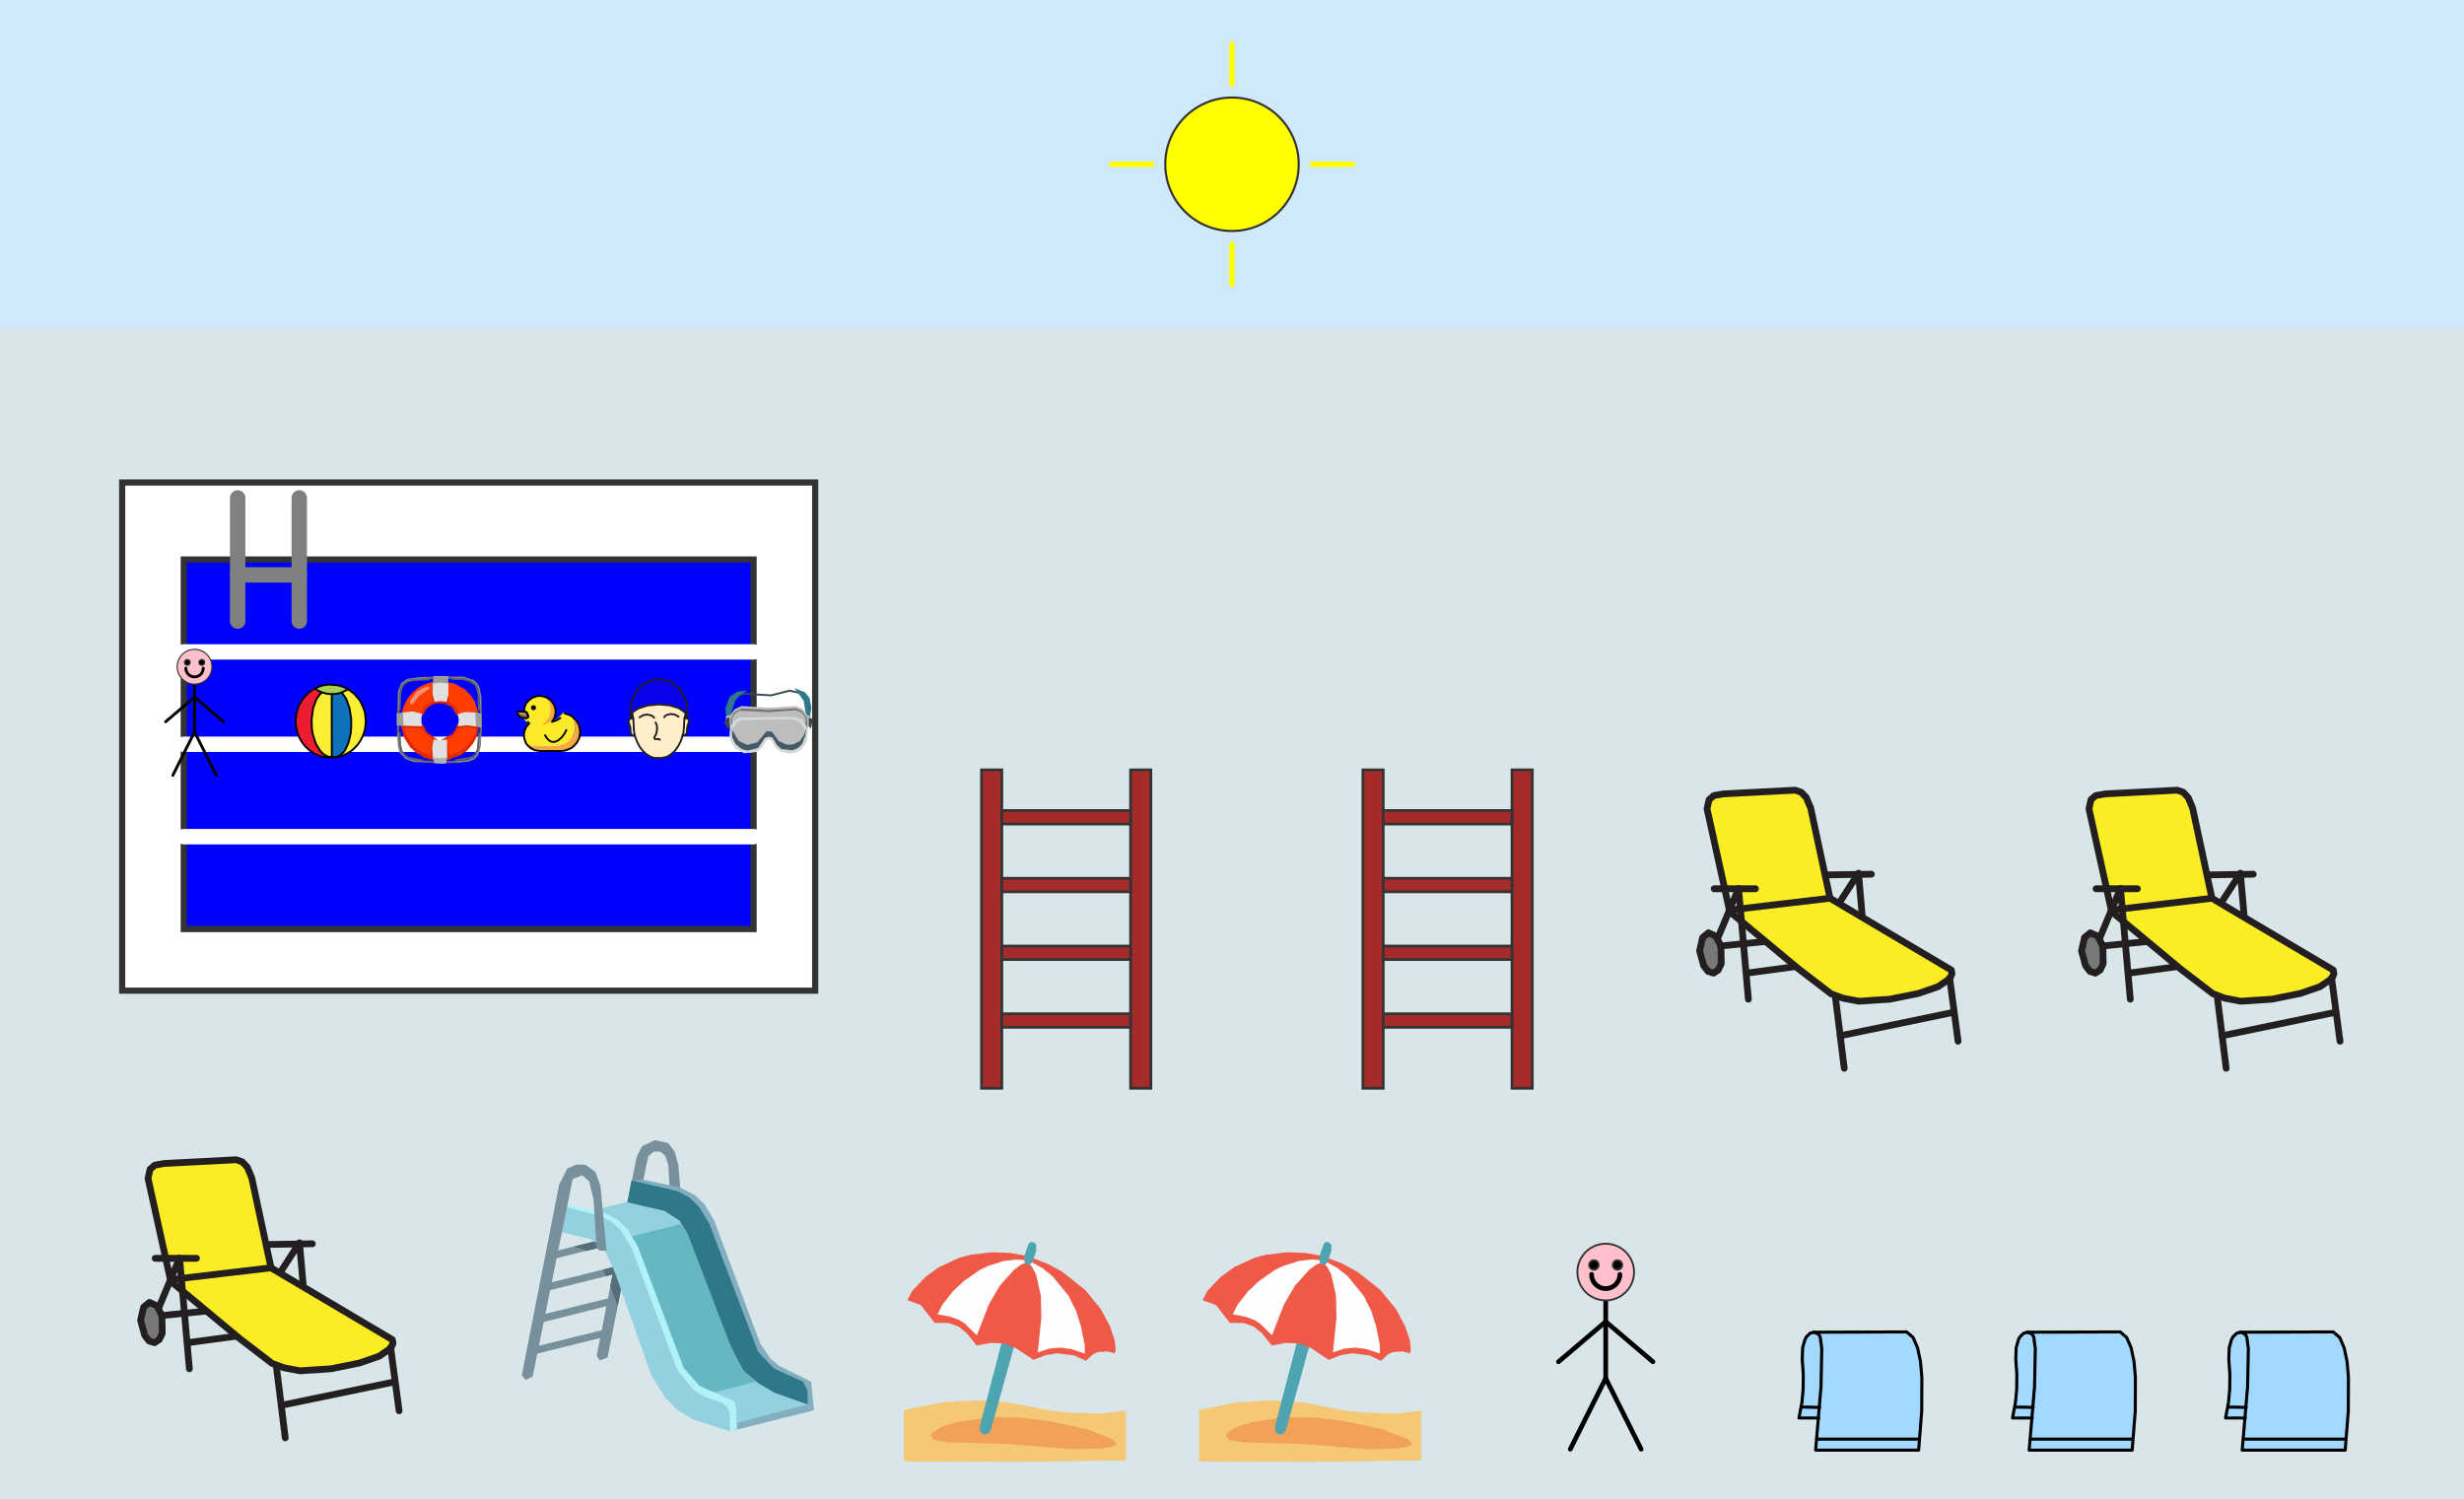
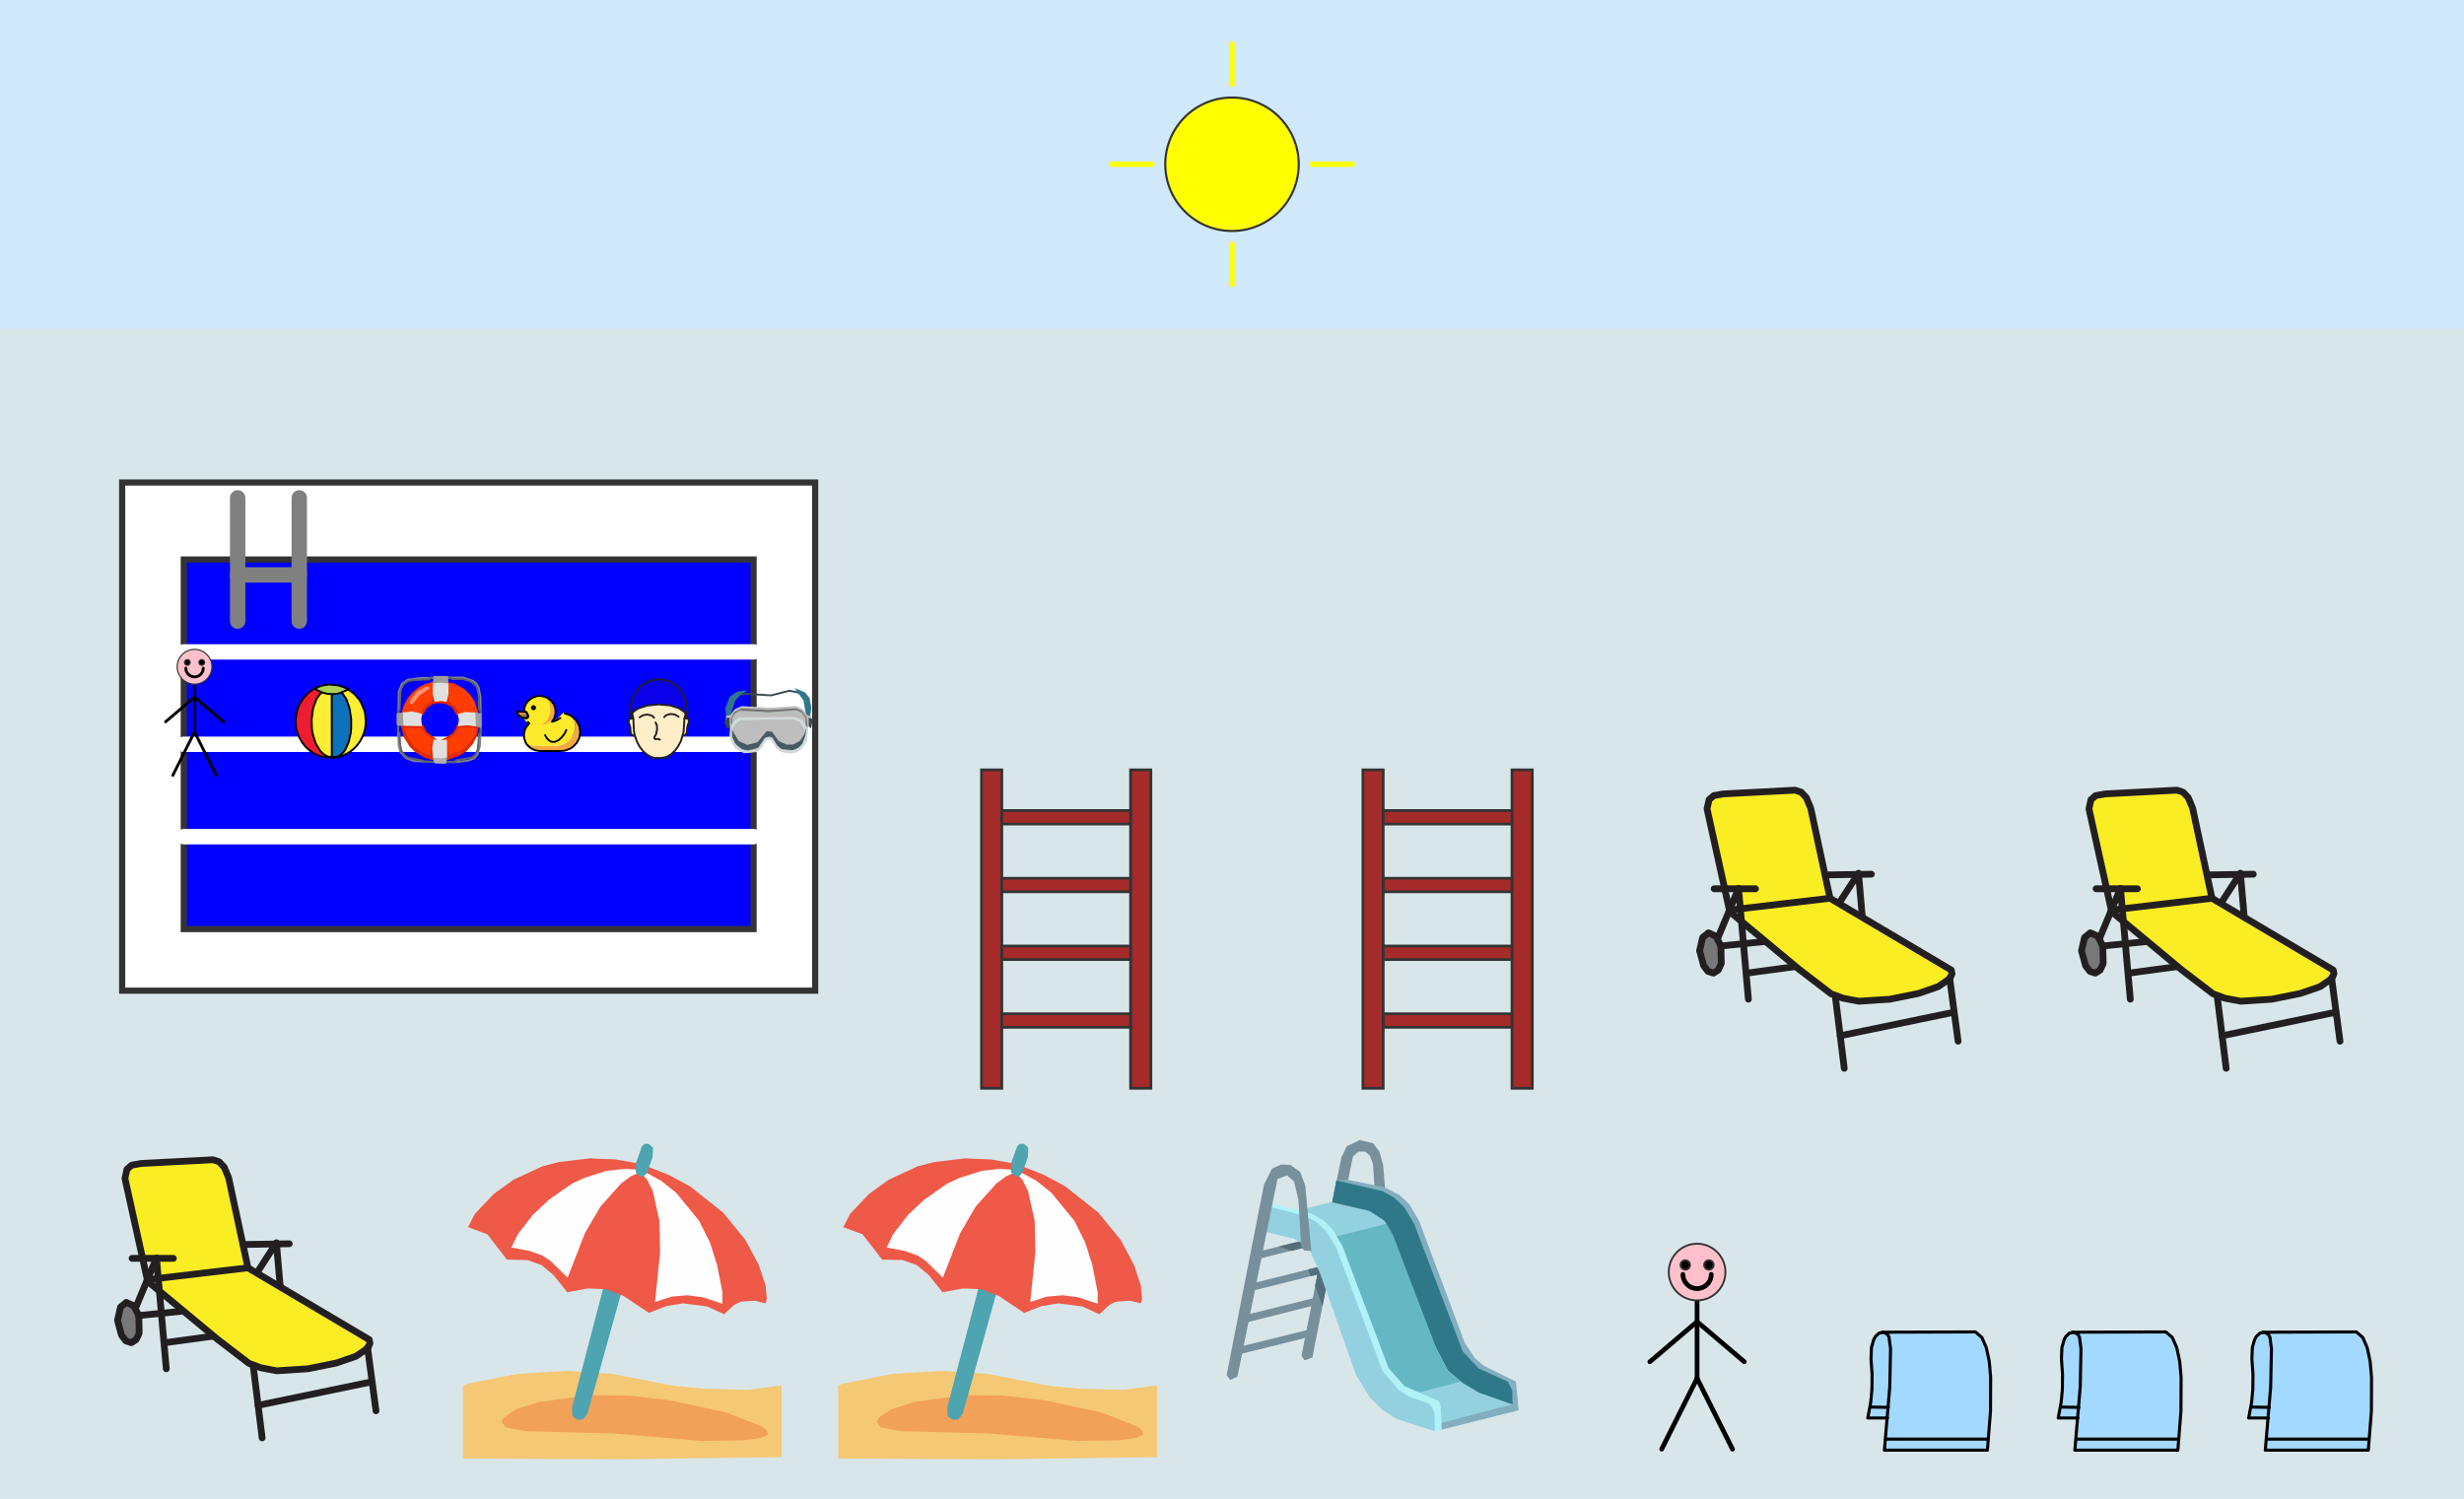
<svg xmlns="http://www.w3.org/2000/svg" viewBox="0 0 480 292" width="480" height="292">
  <rect width="480" height="292" fill="#cfe8fa" />
  <rect y="64" width="480" height="228" fill="#d8e6ea" />
  <defs>
    <symbol id="o-sun" viewBox="0 0 100 100">
      <polyline points="50,5 50,20" fill="none" stroke="yellow" stroke-width="2" stroke-linecap="round" stroke-linejoin="round" />
      <polyline points="50,80 50,95" fill="none" stroke="yellow" stroke-width="2" stroke-linecap="round" stroke-linejoin="round" />
      <polyline points="5,50 20,50" fill="none" stroke="yellow" stroke-width="2" stroke-linecap="round" stroke-linejoin="round" />
      <polyline points="80,50 95,50" fill="none" stroke="yellow" stroke-width="2" stroke-linecap="round" stroke-linejoin="round" />
      <ellipse cx="50" cy="50" rx="25" ry="25" fill="yellow" stroke="#333" stroke-width="0.8" />
    </symbol>
    <symbol id="o-pool" viewBox="0 0 100 100">
      <rect x="5" y="20" width="90" height="66" fill="white" stroke="#333" stroke-width="0.8" />
      <rect x="13" y="30" width="74" height="48" fill="blue" stroke="#333" stroke-width="0.8" />
      <polyline points="13,42 87,42" fill="none" stroke="white" stroke-width="2" stroke-linecap="round" stroke-linejoin="round" />
      <polyline points="13,54 87,54" fill="none" stroke="white" stroke-width="2" stroke-linecap="round" stroke-linejoin="round" />
      <polyline points="13,66 87,66" fill="none" stroke="white" stroke-width="2" stroke-linecap="round" stroke-linejoin="round" />
      <polyline points="20,22 20,38" fill="none" stroke="grey" stroke-width="2" stroke-linecap="round" stroke-linejoin="round" />
      <polyline points="28,22 28,38" fill="none" stroke="grey" stroke-width="2" stroke-linecap="round" stroke-linejoin="round" />
      <polyline points="20,32 28,32" fill="none" stroke="grey" stroke-width="2" stroke-linecap="round" stroke-linejoin="round" />
    </symbol>
    <symbol id="o-person" viewBox="0 0 100 100">
      <polyline points="50,29 50,62" fill="none" stroke="black" stroke-width="2" stroke-linecap="round" stroke-linejoin="round" />
      <polyline points="50,38 30,55" fill="none" stroke="black" stroke-width="2" stroke-linecap="round" stroke-linejoin="round" />
      <polyline points="50,38 70,55" fill="none" stroke="black" stroke-width="2" stroke-linecap="round" stroke-linejoin="round" />
      <polyline points="50,62 35,92" fill="none" stroke="black" stroke-width="2" stroke-linecap="round" stroke-linejoin="round" />
      <polyline points="50,62 65,92" fill="none" stroke="black" stroke-width="2" stroke-linecap="round" stroke-linejoin="round" />
      <ellipse cx="50" cy="17" rx="12" ry="12" fill="pink" stroke="#333" stroke-width="0.8" />
      <ellipse cx="45" cy="14" rx="2" ry="2" fill="black" stroke="#333" stroke-width="0.8" />
      <ellipse cx="55" cy="14" rx="2" ry="2" fill="black" stroke="#333" stroke-width="0.8" />
      <path d="M44 18 A6 6 0 0 0 56 18" fill="none" stroke="black" stroke-width="2" stroke-linecap="round" stroke-linejoin="round" />
    </symbol>
    <symbol id="o-ball_beach" viewBox="0 0 100 100">
      <polygon points="69.8,17.9 73,20.1 78.7,25.4 83.3,31.9 85.1,35.5 87.6,43.2 88.2,47.3 88,57.3 86.9,62.7 85,67.8 82.5,72.6 79.4,76.9 75.8,80.7 71.7,84 67.2,86.6 62.3,88.6 57.1,89.9 62.3,87.1 66.7,81.7 70.2,73.9 72.4,64.3 72.9,58.9 72.9,49.2 71.1,37.7 67.7,28.1 63,21.3" fill="#FBEE34" />
      <polygon points="73,53.3 72.9,58.9 71.4,69.3 70.2,73.9 66.7,81.7 62.3,87.1 59.7,88.8 56.1,89.8 52.4,89.3 52.3,23 57.5,22.7 63,21.3 66.3,25.5 69,31.1 71.1,37.7 72.5,45.2" fill="#0D72BA" />
      <polygon points="63,21.3 55.4,22.9 47.6,22.6 40.5,20.6 34.4,17 40.8,14.4 45.9,13.2 51.2,12.8 57.2,13.3 62.8,14.7 69.8,17.9" fill="#ABD153" />
      <polygon points="57,89.7 51.2,90.4 45.2,89.8 39.5,88.4 34.1,86 29.3,82.9 24.9,79 21.2,74.5 18.2,69.4 15.9,63.8 14.5,57.9 14,51.6 14.3,47.1 16.1,38.7 17.7,34.7 22,27.6 27.6,21.6 34.4,17 37.6,19.2 41.7,21 36.1,28.3 33.5,34.4 31.8,41.6 30.9,53.8 31.3,59.7 33.5,70.4 37.5,79.3 42.8,85.8 45.9,88 49.1,89.3 54.7,89.9" fill="#ED1D31" />
      <polygon points="52.4,89.3 55.7,89.8 54.7,89.9 49.1,89.3 45.9,88 42.8,85.8 40,82.9 35.3,75.1 33.5,70.4 31.3,59.7 31,49.6 32.6,37.9 36.1,28.3 41.7,21 46.6,22.4 52.3,23" fill="#FBEE34" />
      <polyline points="69.8,17.9 76,22.6 81.2,28.5 83.3,31.9 86.5,39.2 87.6,43.2 88.4,51.6 88,57.3 86.9,62.7 85,67.8 82.5,72.6 79.4,76.9 75.8,80.7 71.7,84 67.2,86.6 62.3,88.6 54.2,90.2 45.2,89.8 39.5,88.4 34.1,86 29.3,82.9 24.9,79 21.2,74.5 18.2,69.4 15.9,63.8 14.5,57.9 14,51.6 15,42.8 17.7,34.7 22,27.6 27.6,21.6 30.9,19.1 39.1,14.9 44.1,13.5 49.4,12.8 59.1,13.7 64.6,15.4 69.8,17.9" fill="none" stroke="#000000" stroke-width="2" stroke-linecap="round" stroke-linejoin="round" />
      <polyline points="55.7,89.8 49.1,89.3 45.9,88 42.8,85.8 40,82.9 35.3,75.1 32.2,65.2 31.3,59.7 31,49.6 32.6,37.9 36.1,28.3 39.5,23.4 41.5,21.4" fill="none" stroke="#000000" stroke-width="2" stroke-linecap="round" stroke-linejoin="round" />
      <polyline points="52.4,89.3 56.1,89.8 59.7,88.8 64.6,84.7 66.7,81.7 70.2,73.9 72.4,64.3 72.9,58.9 72.9,49.2 71.1,37.7 67.7,28.1 62.9,21.2" fill="none" stroke="#000000" stroke-width="2" stroke-linecap="round" stroke-linejoin="round" />
      <polyline points="34.2,16.7 37.6,19.2 42.6,21.4 47.6,22.6 52.3,23 57.5,22.7 61.9,21.6 70.2,17.7" fill="none" stroke="#000000" stroke-width="2" stroke-linecap="round" stroke-linejoin="round" />
      <polyline points="52.3,23.3 52.4,89.3" fill="none" stroke="#000000" stroke-width="2" stroke-linecap="round" stroke-linejoin="round" />
    </symbol>
    <symbol id="o-ring_buoy" viewBox="0 0 100 100">
      <polyline points="52.4,95 22.6,93.8 14.4,90.6 8.8,84.6 7,78.1 6.2,64 7,20.5 10.3,12 16.2,7.8 29.9,5.9 75.1,5.4 86,9.1 89.2,12 91.5,16 93.4,25.3 94,55.6 92.8,78.2 90.3,87 86.6,91.1 80.5,93.4 68.9,94.8 52.4,95" fill="none" stroke="#858585" stroke-width="2" stroke-linecap="round" stroke-linejoin="round" />
      <polyline points="93.8,42.8 93.7,39.7 91.9,39.6 91.5,24.1 90.1,16.8 87.6,12.8 82.5,9.2 74.8,7 63.1,6.9 63.1,5.4 39.2,5.7 39.2,7.4 21.5,8.1 15.8,9.7 11.9,12.8 9.7,16.7 8.6,22.4 7.8,39.8 6.1,39.9 6.2,63.8 7.8,63.9 8.4,76.4 9.9,83.1 13.3,87.8 17.3,90.5 32.2,93.3 32.3,94.7 67.2,94.9 67.2,93.1 84,90.3 88.2,87.1 90.7,81.1 91.9,64.8 93.7,64.7 93.8,42.8" fill="none" stroke="#5F6468" stroke-width="2" stroke-linecap="round" stroke-linejoin="round" />
      <polygon points="26.3,37.7 27,45.8 33,44.8 36.6,38.3 42,34.1 48,32.6 55.6,33.1 63.3,36.9 68.1,45 80.1,46.8 73.5,25.9 57.1,17.8 38.3,19.3" fill="#DE2B01" />
      <polygon points="24.4,50.4 9.3,56.2 12.4,68.7 18.8,79.1 25.2,84.9 34.1,90.3 42.3,92.7 59.3,92.5 72.6,87.6 79.2,82.8 85.2,76 89,69.1 91.3,60.4 91.5,55.2 69,54.3 66.6,61 63.5,64.9 49.9,72.7 36.6,63.2 32.7,55.2" fill="#DE2B01" />
      <polygon points="50.9,9.2 43.2,9.9 33.8,12.8 27.4,16.3 21.4,21.4 16.5,27.3 11.9,35.9 9.8,44.3 10.2,52 11.9,52.8 17,51.6 30.2,43.5 34.8,35.2 42.4,30.3 42.5,19.6 46.5,18 59.8,18.9 60,30.5 67.5,36.7 71.7,45.3 91.6,44.3 87.3,30.7 83,24 76.5,17.6 66,11.8" fill="#FF3D00" />
      <polygon points="14.5,45.1 11.3,42.4 4.7,43.3 4.7,55 5.5,56.5 11.8,56.5" fill="#9D9D9D" />
      <polygon points="44.7,88.7 43.1,90.3 44.7,96.3 55.3,96.7 57.2,95.9 58.2,90.1" fill="#B0B0B0" />
      <polygon points="83.4,46.4 88,42.5 94.4,43.5 94.6,58.9 88.2,56.8" fill="#9D9D9D" />
      <polygon points="44.4,14 43,11.7 43.6,3.7 59.2,3.8 59.5,11.6" fill="#9D9D9D" />
      <polygon points="26,20.4 19.7,28.4 18.8,32.3 19.7,33.8 21.9,33.2 28.9,24.4 39.6,17 38.9,14.9 35.3,15.2" fill="#FF9270" />
      <polygon points="43,11.7 51.1,10.7 59.5,11.6 59.6,23.2 57.6,31.1 52,30.3 44.8,31 42.8,22.8" fill="#E0E0E0" />
      <polygon points="69.3,44.1 77.4,41.9 88,42.5 88.7,57.2 79.3,56 69.6,56.9 70.6,50.2" fill="#E0E0E0" />
      <polygon points="43.9,70.9 50.8,71.8 58.1,71.1 58.2,90.1 52,90.9 43.1,90.3 42.3,79.6" fill="#E0E0E0" />
      <polygon points="11.3,42.4 21.4,41.3 31.8,43.9 30.8,48.9 31.4,56.9 11.9,56.5" fill="#E0E0E0" />
      <polygon points="13,58.8 30.9,59.2 36,66 43.4,70.7 41.2,77.8 40.7,87.4 30.9,84.1 22.9,78.4 15.8,68.3" fill="#FF3D00" />
      <polygon points="70.4,59 65.3,66.9 58.1,71.1 60.4,87.7 69.9,84.2 77.6,79.4 84.2,71.9 87.8,65.1 89.1,60 87.7,59.4 79.7,57.9" fill="#FF3D00" />
    </symbol>
    <symbol id="o-rubber_duck" viewBox="0 0 100 100">
      <polygon points="83.3,63.1 82.4,69.2 79.7,74.5 75.6,78.8 73.1,80.5 67.4,82.7 63.1,83.2 36.9,82.8 33.5,81.7 30.6,80 25.9,74.9 30.3,76.9 35.1,77.6 58.8,77.6 62.1,77.1 67.7,75 70.2,73.3 74.3,69 77,63.6 77.7,60.6 77.8,55.1 76.7,50.7 74.7,46.6 78.9,50.5 81,53.7 82.9,59.1" fill="#F4AA41" />
      <polygon points="78,57.5 77,63.6 74.3,69 70.2,73.3 65,76.3 57.6,77.6 34.1,77.6 28.5,76.3 25.9,74.9 23.8,68.3 24.7,60.9 26.6,57.1 29.4,54 27.8,54.2 23.7,49.1 23.6,48.6 27.3,48.2 28.3,46.5 26.6,42.2 23.7,41.5 24.7,35.7 28.6,29.8 33.5,26.3 40.5,24.9 47.2,26.2 53.4,30.8 56,34.9 57,38.1 56.8,45.6 53.4,52.3 59.2,48.8 65.7,42.4 67,42.4 74.7,46.6 77.1,51.7" fill="#FCEA2B" />
      <polygon points="28.2,46.9 27.5,46.8 27.9,45.7 20.6,44.5 16.8,43.2 16.6,41.5 26,41.8 27,42.9" fill="#F4AA41" />
      <polygon points="27.9,45.7 26.4,48.5 23.2,48.2 19.3,46.6 17.8,45.2 16.8,43.2 20.6,44.5" fill="#A57939" />
      <polygon points="57.3,40.8 56.6,45.4 55.7,47.4 53,51 47.1,54.6 42.4,55.4 45.5,53.4 48,50.7 50,47.4 51.3,43.6 51.7,39.4 51.3,35.3 50,31.4 47.2,27.1 50.5,28.7 54.5,32.4 56.9,37.2" fill="#F4AA41" />
      <polyline points="26,48.5 21.7,47.8 18.6,46.1 17.2,44.2 16.6,41.5 26.2,41.9 28.3,46.5 27.6,47.9 26,48.5" fill="none" stroke="#000000" stroke-width="2" stroke-linecap="round" stroke-linejoin="round" />
      <polyline points="46.1,66.5 48.1,69.8 50.7,72.3 53.1,73.5 56.5,73.5 60.1,71.9 63.4,69.1 66.4,65.3 68.6,61" fill="none" stroke="#000000" stroke-width="2" stroke-linecap="round" stroke-linejoin="round" />
      <polyline points="66.8,43.3 72.1,45.1 74.5,46.5 78.6,50.2 81.5,54.8 82.5,57.4 83.3,63.1 82.4,69.2 79.7,74.5 75.6,78.8 73.1,80.5 67.4,82.7 63.4,83.2 40.5,83.2 35.2,82.3 30.6,80 26.9,76.4 25.5,74.2 23.9,69.2 23.7,65.1 24.7,60.9 26.6,57.1 29.4,54 27.8,52.5" fill="none" stroke="#000000" stroke-width="2" stroke-linecap="round" stroke-linejoin="round" />
      <polyline points="26,48.5 27.9,47.6 28.1,45.6 26.4,42.1 23.7,41.5 24.3,37.1 25.9,33.1 28.6,29.8 32.5,26.9 36.9,25.2 40.5,24.9 43.2,25.1 48.2,26.7 52.4,29.7 55.5,33.9 57.1,38.8 57.2,43.3 55.9,48.3 53.4,52.3 58.1,50.8 62.2,48.3" fill="none" stroke="#000000" stroke-width="2" stroke-linecap="round" stroke-linejoin="round" />
      <polygon points="36.6,37.4 35.8,39.3 33.8,40.1 31.9,39.3 31,37.4 31.9,35.4 33.8,34.6 35.8,35.4" fill="#000000" />
    </symbol>
    <symbol id="o-swimming_cap" viewBox="0 0 100 100">
      <polygon points="38,54.7 35.6,53.5 35,51 34.5,50.6 38.3,49.8 41.9,51.2 40.5,53.7" fill="#FFFFFF" />
      <polygon points="66.7,50.3 66.3,53.1 64.1,54.6 61.4,53.8 60.4,51.3 59.9,51 63.3,49.7" fill="#FFFFFF" />
      <polygon points="21.2,48.7 23.2,49 23.5,58.7 24.8,66.9 21.9,66.4 20.3,64.2 20,57.9 18.2,51.9 19.2,49.4" fill="#FFEEC8" />
      <polygon points="79.6,48.5 81.6,49.6 82.1,51.6 80.3,57.6 80,63.9 78.4,66.1 75.7,66.6 76.8,59.8 77.4,48.6" fill="#FFEEC8" />
      <polygon points="77.4,48.6 76.6,62.1 73.6,72.7 69.1,80.6 65.3,84.9 61,88.2 55.4,90.5 43.9,90.3 40,88.5 35.6,85.3 29.9,78.6 27,73.1 24.6,65.8 23.5,58.7 23.1,47.4 22.2,44.2 21.6,44.1 22.7,42.4 26.4,39.3 34.9,35.8 42.2,34.4 50.3,33.9 61.9,34.9 68.4,36.7 75.9,40.5 78.8,43.6" fill="#FFEEC8" />
      <polygon points="80.6,41.6 79.7,46.8 79.1,44.2 77.5,42 71.3,37.8 61.9,34.9 50.3,33.9 38.4,35 28.9,38 24.3,40.8 22.7,42.4 21.3,44.6 20.9,46.8 19.9,41.6 20.2,36.3 22.9,26.4 25.1,21.9 28,17.8 31.4,14.3 35.3,11.4 39.8,9.3 44.8,7.9 50.3,7.4 55.6,7.9 60.6,9.3 65,11.4 69,14.3 72.4,17.8 75.3,21.9 77.6,26.4 80.3,36.3" fill="#0B00EA" />
      <polyline points="23,49 20.9,48.8 19.2,49.4 18.5,50.6 18.3,52.7 20,57.9 20.5,64.6 22.5,66.7 24.8,66.9" fill="none" stroke="#231F20" stroke-width="2" stroke-linecap="round" stroke-linejoin="round" />
      <polyline points="77.3,48.7 79.5,48.5 81.1,49.1 81.9,50.2 82,52.4 80.3,57.6 79.8,64.3 77.9,66.4 75.6,66.6" fill="none" stroke="#231F20" stroke-width="2" stroke-linecap="round" stroke-linejoin="round" />
      <polyline points="42.4,89.7 37.7,87 33.5,83.3 29.9,78.6 27,73.1 24.8,66.9 23.9,62.3 23.2,48.4 22.2,44.2" fill="none" stroke="#231F20" stroke-width="2" stroke-linecap="round" stroke-linejoin="round" />
      <polyline points="58.7,89.4 53,90.6 46.1,90.6 42.4,89.7" fill="none" stroke="#231F20" stroke-width="2" stroke-linecap="round" stroke-linejoin="round" />
      <polyline points="78.8,43.6 77.4,48.6 76.4,63.3 73.6,72.7 70.7,78.2 67.3,82.9 63.2,86.6 58.7,89.4" fill="none" stroke="#231F20" stroke-width="2" stroke-linecap="round" stroke-linejoin="round" />
      <polyline points="46.8,53 48.2,56.2 48.4,60.3 47.4,65.2 45.5,68.6 45.6,69.9 46.4,70.7 49.4,70.4 51.4,71.2" fill="none" stroke="#231F20" stroke-width="2" stroke-linecap="round" stroke-linejoin="round" />
      <polyline points="45.2,48 44,46.6 42.2,45.5 37.9,44.6 33.6,45.3 29.9,47.5" fill="none" stroke="#231F20" stroke-width="2" stroke-linecap="round" stroke-linejoin="round" />
      <polyline points="55.9,47.4 57.1,46 58.9,44.9 63.1,44 67.4,44.7 71.2,46.9" fill="none" stroke="#231F20" stroke-width="2" stroke-linecap="round" stroke-linejoin="round" />
      <polyline points="21.1,48 19.9,41.6 21.2,31.2 22.9,26.4 25.1,21.9 28,17.8 31.4,14.3 35.3,11.4 39.8,9.3 44.8,7.9 50.3,7.4 55.6,7.9 60.6,9.3 65,11.4 69,14.3 72.4,17.8 75.3,21.9 77.6,26.4 79.3,31.2 80.6,41.6 79.5,47.8" fill="none" stroke="#231F20" stroke-width="2" stroke-linecap="round" stroke-linejoin="round" />
      <polyline points="21.2,48.7 21.1,45.4 22.7,42.4 24.3,40.8 28.9,38 38.4,35 50.3,33.9 61.9,34.9 71.3,37.8 77.5,42 79.3,44.9 79.5,48.1" fill="none" stroke="#231F20" stroke-width="2" stroke-linecap="round" stroke-linejoin="round" />
    </symbol>
    <symbol id="o-goggles" viewBox="0 0 100 100">
      <polygon points="75.9,48.5 20.5,49.2 15,52.7 11.6,58.3 10.9,66.5 12.4,72.8 17,79.7 25.1,84.1 37.4,82.8 42.2,78.9 47.5,70.3 50.4,69.7 53.3,70.3 58.6,78.9 63.4,82.8 72.2,84.4 78.8,83.1 83.8,79.7 88.4,72.8 89.7,60.5 84.1,51.3" fill="#94D1E0" />
      <polyline points="12.1,27.5 16.2,24.5 24.9,22.6 52.8,24.3 72.2,19.4 80.9,21.1 88.4,25.2" fill="none" stroke="#37474F" stroke-width="2" stroke-linecap="round" stroke-linejoin="round" />
      <polygon points="77.6,16.6 87.2,29.8 90.1,47.4 93.5,51.9 95.4,37.3 93.5,27.1 88.6,21" fill="#2F7889" />
      <polygon points="27.8,19 20.1,23.9 14.7,29.9 8.7,49.5 5.8,51.1 4.4,38 9.1,25.6 17,20.4" fill="#2F7889" />
      <polygon points="91.3,45.4 86.5,38.9 79.1,35.6 50.4,37.4 21.7,35.6 14.3,38.9 9.4,45.4 5.1,45.9 4.7,54.8 8.7,56.1 14.5,76.9 21.5,82.9 28.6,84.4 37.4,82.7 42.2,78.9 47.5,70.3 51.2,69.7 53.7,70.7 61.5,81.6 68.7,84.2 75.3,84.2 82.9,80.6 88.5,72.5 92.6,56.1 95.1,54.8 95.1,46.5" fill="#BDBDBD" />
      <polyline points="75.9,48.5 20.5,49.2 15,52.7 11.6,58.3 10.9,66.5 12.4,72.8 17,79.7 25.1,84.1 37.4,82.8 42.2,78.9 47.5,70.3 50.4,69.7 53.3,70.3 58.6,78.9 63.4,82.8 72.2,84.4 78.8,83.1 83.8,79.7 88.4,72.8 89.7,60.5 84.1,51.3 75.9,48.5" fill="none" stroke="#C9E3E6" stroke-width="2" stroke-linecap="round" stroke-linejoin="round" />
      <polyline points="75.9,48.5 20.5,49.2 15,52.7 11.6,58.3 10.9,66.5 12.4,72.8 17,79.7 25.1,84.1 37.4,82.8 42.2,78.9 47.5,70.3 50.4,69.7 53.3,70.3 58.6,78.9 63.4,82.8 72.2,84.4 78.8,83.1 83.8,79.7 88.4,72.8 89.7,60.5 84.1,51.3 75.9,48.5" fill="none" stroke="#C9E3E6" stroke-width="2" stroke-linecap="round" stroke-linejoin="round" />
      <polygon points="89.7,63.5 89.1,47.8 85.4,42.8 79.5,40 51.3,42.1 19.4,40.5 14.7,43.4 11.4,48.6 12.1,63.4 9.9,49.5 13.6,42.3 21.4,38.1 50.6,39.7 79.2,38 85.4,40.8 90.3,47.3 91.2,55.1" fill="#757575" />
      <polygon points="92.6,48 96.9,49.3 95.1,59.2 92.7,57.4" fill="#37474F" />
      <polygon points="8.7,48 6.5,47.6 3.1,52.6 6.5,59.6 9.2,58.9" fill="#37474F" />
      <polygon points="89.9,64.7 89.7,59.2 87.9,65.7 83.6,72.3 76.2,76.3 69.5,76.5 60.8,72.7 53.8,62.8 48.1,62.2 38.3,74 27.6,76.8 18.5,72.6 11,60.1 11.6,68.7 15.1,75.8 22,81.3 28.6,82.6 39,79.8 46,69.4 50.4,67.9 54.2,68.9 59.1,77.1 63.6,81 75.7,82.3 81.5,79.8 85.7,75.8" fill="#455A64" />
      <polyline points="76.6,48 19.6,48.7 13.9,52.3 10.4,58.1 9.7,66.5 11.2,73 15.9,80.1 24.3,84.6 37,83.3 41.9,79.3 47.4,70.5 50.4,69.8 53.4,70.5 58.9,79.3 63.8,83.3 72.8,85 79.7,83.6 84.8,80.1 89.6,73 90.9,60.3 85.2,50.8 76.6,48" fill="none" stroke="#D6D6D6" stroke-width="2" stroke-linecap="round" stroke-linejoin="round" />
    </symbol>
    <symbol id="o-ladder" viewBox="0 0 100 100">
      <rect x="25" y="3" width="6" height="94" fill="brown" stroke="#333" stroke-width="0.8" />
      <rect x="69" y="3" width="6" height="94" fill="brown" stroke="#333" stroke-width="0.8" />
      <rect x="31" y="15" width="38" height="4" fill="brown" stroke="#333" stroke-width="0.8" />
      <rect x="31" y="35" width="38" height="4" fill="brown" stroke="#333" stroke-width="0.8" />
      <rect x="31" y="55" width="38" height="4" fill="brown" stroke="#333" stroke-width="0.8" />
      <rect x="31" y="75" width="38" height="4" fill="brown" stroke="#333" stroke-width="0.8" />
    </symbol>
    <symbol id="o-sun_lounger" viewBox="0 0 100 100">
      <polygon points="18.1,55 18.5,58.5 18,60.9 16.4,62.8 14.8,62.8 13,60.8 12.1,58.4 11.8,55.5 12.3,53.1 13.5,51.5 15.3,51.2 16.8,52.4" fill="#797878" />
      <polygon points="23.3,38.1 19.2,38.1 14,14.5 14.6,11.8 16,10.6 18.8,10.1 40,9 41.8,9.6 43.3,11.2 44.6,14.3 50.3,40.9 23.7,44.1" fill="#FBED24" />
      <polygon points="85.7,64.6 83.6,66.3 80.4,67.7 70.7,70.3 59.2,71.4 53,70.1 50.1,68.8 46.4,66 24,47.7 23.7,44.1 50.3,40.9 85.6,61.6 86.3,63.2" fill="#FBED24" />
      <polyline points="50.3,40.9 20.6,44.4 14,14.5 14.6,11.8 16,10.6 18.8,10.1 40,9 41.8,9.6 43.3,11.2 44.6,14.3 50.3,40.9" fill="none" stroke="#231F20" stroke-width="2" stroke-linecap="round" stroke-linejoin="round" />
      <polyline points="50.3,40.9 86.1,62.1 86.3,63.2 85.7,64.6 82.2,67 76.4,69 68,70.7 58.8,71.3 54.1,70.4 50.6,69.1 41.2,61.9 20.5,44.7" fill="none" stroke="#231F20" stroke-width="2" stroke-linecap="round" stroke-linejoin="round" />
      <polyline points="49.8,34 62.5,33.8" fill="none" stroke="#231F20" stroke-width="2" stroke-linecap="round" stroke-linejoin="round" />
      <polyline points="16.1,38.1 28.3,38.1" fill="none" stroke="#231F20" stroke-width="2" stroke-linecap="round" stroke-linejoin="round" />
      <polyline points="53.2,42 58.7,33.5 59.8,46.1" fill="none" stroke="#231F20" stroke-width="2" stroke-linecap="round" stroke-linejoin="round" />
      <polyline points="17.2,52.6 23.3,38 26.2,70.7" fill="none" stroke="#231F20" stroke-width="2" stroke-linecap="round" stroke-linejoin="round" />
      <polyline points="18.1,55 18.2,60.2 17.3,62.1 15.9,63 14.3,62.5 13,60.8 11.8,56.4 12.7,52.5 14.4,51.1 16.6,52.1 18.1,55" fill="none" stroke="#231F20" stroke-width="2" stroke-linecap="round" stroke-linejoin="round" />
      <polyline points="18,55 30.9,53.7" fill="none" stroke="#231F20" stroke-width="2" stroke-linecap="round" stroke-linejoin="round" />
      <polyline points="25.8,63 39.9,61.1" fill="none" stroke="#231F20" stroke-width="2" stroke-linecap="round" stroke-linejoin="round" />
      <polyline points="51.9,70.2 54.5,91.1" fill="none" stroke="#231F20" stroke-width="2" stroke-linecap="round" stroke-linejoin="round" />
      <polyline points="85.6,64.4 88.1,83.1" fill="none" stroke="#231F20" stroke-width="2" stroke-linecap="round" stroke-linejoin="round" />
      <polyline points="53.3,81.5 86.6,74.6" fill="none" stroke="#231F20" stroke-width="2" stroke-linecap="round" stroke-linejoin="round" />
    </symbol>
+     <symbol id="o-umbrella_on_ground" viewBox="0 0 100 100">
+       <polygon points="74.5,76.6 65.1,75.7 47,72.2 33.6,71.3 19,72.2 4.4,75.1 3,75.6 3,97.2 50,97.4 97.1,96.8 97.1,75.6 87.2,76.9" fill="#F5C876" />
+       <polygon points="14.4,86.3 15.6,88 21.4,89.1 47.3,89.8 73.6,92 86.1,91.8 90.9,91.1 93,90.2 92.8,89.1 91.4,87.8 80.7,83.6 64,80 51.7,78.6 40,78.5 25.4,80.5 18.6,82.7 14.9,85.2" fill="#F2A159" />
+       <polygon points="56.5,15.8 53,14.1 35.2,82.1 35.3,84.7 36.9,85.8 38.5,85.6 39.7,84.1 42.6,73.9 50.5,45.5" fill="#4EA4B0" />
+       <polygon points="55.4,10.2 48,8.9 40.3,8.6 31.2,9.7 26.3,11 17.9,14.9 12.1,19.1 6.5,25 4.5,28.9 10.2,31 16,38.5 22,38.6 26.2,40.1 29.7,43 33.8,48.1 39.8,47 45.1,47.2 50.4,49.2 57.9,54.2 63,52.2 68,51.4 75.1,52.3 80.1,54.6 83.1,51.8 85,50.9 89.1,50.6 92.3,51.4 92.7,50 92.3,46 90.3,40 86.4,32.7 79.8,24.6 70.1,16.9 63.8,13.5" fill="#EE5948" />
+       <polygon points="55.6,12 50.7,11.7 45.3,12.3 38.7,14.4 35.1,16.1 28.4,20.8 23.7,25.2 19.2,31 17.3,34.9 22.6,35.9 26.5,37.3 28.9,38.9 33.9,43.8 39,30.7 43.6,22.8 49.7,16 52.7,13.8 55.4,12.7 57.3,14.8 59,18.1 61,27 61.2,36.3 59.7,51 64.6,49.4 69.3,49 73.8,49.6 79.6,51.5 79.6,48.1 78,40 75.9,33.4 72.7,27 65.9,18.7 61.5,15.2" fill="#FEFEFE" />
+       <polygon points="57.8,4.3 56.6,4.3 55.8,5.1 54.1,9.9 54,12.7 55.2,13.9 56.2,14 57.3,13 59,8.2 59.1,5.4" fill="#4EA4B0" />
+     </symbol>
    <symbol id="o-playground_slide" viewBox="0 0 100 100">
      <polygon points="38.5,19.5 40.8,8.2 42.4,5 46.2,3.2 50.1,4.1 52,6.6 53.1,10.6 54.3,25.2 50.9,22.8 50.1,10.3 49.2,7.8 47.8,6.6 45.8,6.6 44.2,8 41.7,20.1" fill="#78909C" />
      <polygon points="70.2,88.7 92.1,83.2 90.4,81.2 67.8,87.1" fill="#82AEC0" />
      <polygon points="93.1,82.9 92.3,74.5 82.8,69.8 80.2,67.6 77.2,63.1 63.7,27 60.8,22.1 57.9,19.4 53.4,17.1 42.6,14.9 39.3,15.1 38.1,21.4 51.8,24.5 54.1,26 56,28.3 69.5,64.5 73.7,71.3 79.4,76.2 90.6,80.8 90.7,83.6" fill="#82AEC0" />
      <polygon points="91.2,77.1 89.9,74.5 81.3,70.6 76.6,65.6 62.2,27.8 59.3,23 56.4,20.2 53,18.3 39.3,15.1 37.9,22.3 50.3,25.3 52.6,26.8 54.5,29.2 68,65.3 72.2,72.1 77.9,77.1 85.2,80.2 91.3,81.2" fill="#2F7889" />
      <polygon points="57.6,82.4 75.4,77.4 85.3,81 67.2,86.5" fill="#B9E4EA" />
      <polygon points="32.2,67.4 29.9,68.2 29,66.9 37.9,21.5 41.1,22.2" fill="#78909C" />
      <polygon points="36.7,31 15.9,36.2 15.4,38.5 36.6,33.2 37.6,31.9" fill="#78909C" />
      <polygon points="34.9,40.4 14,45.6 13.6,47.9 34.8,42.6 35.8,41.3" fill="#78909C" />
      <polygon points="33.2,49.7 12.2,54.9 11.7,57.3 33.1,51.9 34.1,50.6" fill="#78909C" />
      <polygon points="31.4,59.1 10.3,64.3 9.9,66.6 31.3,61.3 32.4,60" fill="#78909C" />
      <polygon points="36,31.2 22.3,34.6 26.1,35.9 35.5,33.5 34.1,40.6 30.9,41.4 31.7,43.4 33.7,42.9 33,46.2 35.2,52.3 41.1,22.2 37.9,21.5" fill="#546E7A" />
      <polygon points="68.4,87.2 63.7,86.5 60.1,85.2 54.1,80.8 51.6,77.7 46.1,67.5 31,34.9 29.6,33.2 18.4,26.4 37.7,21.5 49,24.1 53.5,27 55.9,31.3 67.8,62.7 72.2,71.2 76.6,74.9 81.5,77.8 91.2,81.2" fill="#94D1E0" />
      <polygon points="75.9,74.5 72.3,71.2 69.2,65.7 56,31.3 54.1,27.9 34.6,32.8 52.1,78.2 53.7,80.3" fill="#66B7C4" />
      <polygon points="70.4,88.6 70.1,81.6 69.5,80.2 59.4,75.8 54.7,70.5 41.1,34.5 38.2,29.6 35.3,26.8 31.9,24.9 20,21.9 17.3,22.3 17.6,29.1 29.2,31.9 31.5,33.4 33.4,35.8 46.9,71.9 51.1,78.7 54.7,82.2 59.1,85 64.1,86.9 68.3,87.5 68.4,89.2" fill="#B0F2F7" />
      <polygon points="68.2,83.8 67.6,82.1 66.4,80.9 60.7,78.9 57.6,76.9 52.9,71.3 39.3,35.1 36.4,30.2 33.5,27.4 30.1,25.6 17.3,22.3 15.8,29.7 26.7,32.3 31.9,35.2 45.1,72.6 49.3,79.3 52.9,82.9 57.3,85.6 68.4,89.2" fill="#94D1E0" />
      <polygon points="10.1,73 8,74 6.9,72.6 17.9,16.4 20.3,11.6 23,10.4 25.7,10.5 28.6,12.6 30.1,16.6 31.9,35.9 29.8,35.8 28.9,34.7 28.1,20.9 26.8,15.4 24.7,13.6 21.9,14.7" fill="#78909C" />
-     </symbol>
-     <symbol id="o-umbrella_on_ground" viewBox="0 0 100 100">
-       <polygon points="74.5,76.6 65.1,75.7 47,72.2 33.6,71.3 19,72.2 4.4,75.1 3,75.6 3,97.2 50,97.4 97.1,96.8 97.1,75.6 87.2,76.9" fill="#F5C876" />
-       <polygon points="14.4,86.3 15.6,88 21.4,89.1 47.3,89.8 73.6,92 86.1,91.8 90.9,91.1 93,90.2 92.8,89.1 91.4,87.8 80.7,83.6 64,80 51.7,78.6 40,78.5 25.4,80.5 18.6,82.7 14.9,85.2" fill="#F2A159" />
-       <polygon points="56.5,15.8 53,14.1 35.2,82.1 35.3,84.7 36.9,85.8 38.5,85.6 39.7,84.1 42.6,73.9 50.5,45.5" fill="#4EA4B0" />
-       <polygon points="55.4,10.2 48,8.9 40.3,8.6 31.2,9.7 26.3,11 17.9,14.9 12.1,19.1 6.5,25 4.5,28.9 10.2,31 16,38.5 22,38.6 26.2,40.1 29.7,43 33.8,48.1 39.8,47 45.1,47.2 50.4,49.2 57.9,54.2 63,52.2 68,51.4 75.1,52.3 80.1,54.6 83.1,51.8 85,50.9 89.1,50.6 92.3,51.4 92.7,50 92.3,46 90.3,40 86.4,32.7 79.8,24.6 70.1,16.9 63.8,13.5" fill="#EE5948" />
-       <polygon points="55.6,12 50.7,11.7 45.3,12.3 38.7,14.4 35.1,16.1 28.4,20.8 23.7,25.2 19.2,31 17.3,34.9 22.6,35.9 26.5,37.3 28.9,38.9 33.9,43.8 39,30.7 43.6,22.8 49.7,16 52.7,13.8 55.4,12.7 57.3,14.8 59,18.1 61,27 61.2,36.3 59.7,51 64.6,49.4 69.3,49 73.8,49.6 79.6,51.5 79.6,48.1 78,40 75.9,33.4 72.7,27 65.9,18.7 61.5,15.2" fill="#FEFEFE" />
-       <polygon points="57.8,4.3 56.6,4.3 55.8,5.1 54.1,9.9 54,12.7 55.2,13.9 56.2,14 57.3,13 59,8.2 59.1,5.4" fill="#4EA4B0" />
    </symbol>
    <symbol id="o-towel" viewBox="0 0 100 100">
      <polygon points="23.3,13.2 24.3,15 24.9,18.1 25.4,27.8 24.8,47.2 23.4,67.5 10.5,67.5 12.4,57.4 13.2,49 12.6,25.2 13.6,18.9 15.4,14.7 17.8,12.4 20.7,11.8" fill="#A3D9FF" />
      <polygon points="22.1,81.2 24.8,47.2 25.4,27.8 24.9,18.1 24.3,15 23,12.9 20.4,11.8 80.4,11.6 84.6,15.2 87.5,21.9 89.4,30.8 90.3,41.2 90.2,63.1 88.2,88.4 21.3,88.4" fill="#A3D9FF" />
      <polyline points="20.4,11.8 19.8,11.8" fill="none" stroke="#000000" stroke-width="2" stroke-linecap="round" stroke-linejoin="round" />
      <polyline points="23.4,67.5 10.5,67.5 12.4,57.4 13.2,49 13.3,39.1 12.6,29.2 12.9,21.7 14.4,16.5 15.4,14.7 17.8,12.4 20.7,11.8 23.3,13.2 24.3,15 25.3,22.5 24.8,47.2 21.3,88.4 88.2,88.4 90.2,63.1 90.3,41.2 89.4,30.8 87.5,21.9 84.6,15.2 80.4,11.6 20.4,11.8" fill="none" stroke="#000000" stroke-width="2" stroke-linecap="round" stroke-linejoin="round" />
      <polyline points="22.1,81.2 88.3,81.2" fill="none" stroke="#000000" stroke-width="2" stroke-linecap="round" stroke-linejoin="round" />
      <polyline points="12.5,60.4 23.9,60.6" fill="none" stroke="#000000" stroke-width="2" stroke-linecap="round" stroke-linejoin="round" />
    </symbol>
  </defs>
  <use href="#o-sun" x="214" y="6" width="52" height="52" />
  <use href="#o-pool" x="16.3" y="64" width="150" height="150" />
  <use href="#o-person" x="23.8" y="125.1" width="28.2" height="28.2" />
  <use href="#o-ball_beach" x="55" y="131" width="18.4" height="18.4" />
  <use href="#o-ring_buoy" x="76.4" y="131" width="18.4" height="18.4" />
  <use href="#o-rubber_duck" x="97.7" y="131" width="18.4" height="18.4" />
  <use href="#o-swimming_cap" x="119.1" y="131" width="18.4" height="18.4" />
  <use href="#o-goggles" x="140.5" y="131" width="18.4" height="18.4" />
  <use href="#o-ladder" x="174.7" y="148" width="66" height="66" />
  <use href="#o-ladder" x="249" y="148" width="66" height="66" />
  <use href="#o-sun_lounger" x="323.3" y="148" width="66" height="66" />
  <use href="#o-sun_lounger" x="397.7" y="148" width="66" height="66" />
-   <use href="#o-sun_lounger" x="19.6" y="220" width="66" height="66" />
-   <use href="#o-playground_slide" x="97.1" y="220" width="66" height="66" />
-   <use href="#o-umbrella_on_ground" x="174.7" y="240" width="46" height="46" />
-   <use href="#o-umbrella_on_ground" x="232.2" y="240" width="46" height="46" />
-   <use href="#o-person" x="289.8" y="240" width="46" height="46" />
-   <use href="#o-towel" x="347.3" y="256" width="30" height="30" />
-   <use href="#o-towel" x="388.9" y="256" width="30" height="30" />
-   <use href="#o-towel" x="430.4" y="256" width="30" height="30" />
+   <use href="#o-sun_lounger" x="15.1" y="220" width="66" height="66" />
+   <use href="#o-umbrella_on_ground" x="88.2" y="220" width="66" height="66" />
+   <use href="#o-umbrella_on_ground" x="161.3" y="220" width="66" height="66" />
+   <use href="#o-playground_slide" x="234.4" y="220" width="66" height="66" />
+   <use href="#o-person" x="307.6" y="240" width="46" height="46" />
+   <use href="#o-towel" x="360.7" y="256" width="30" height="30" />
+   <use href="#o-towel" x="397.8" y="256" width="30" height="30" />
+   <use href="#o-towel" x="434.9" y="256" width="30" height="30" />
</svg>
